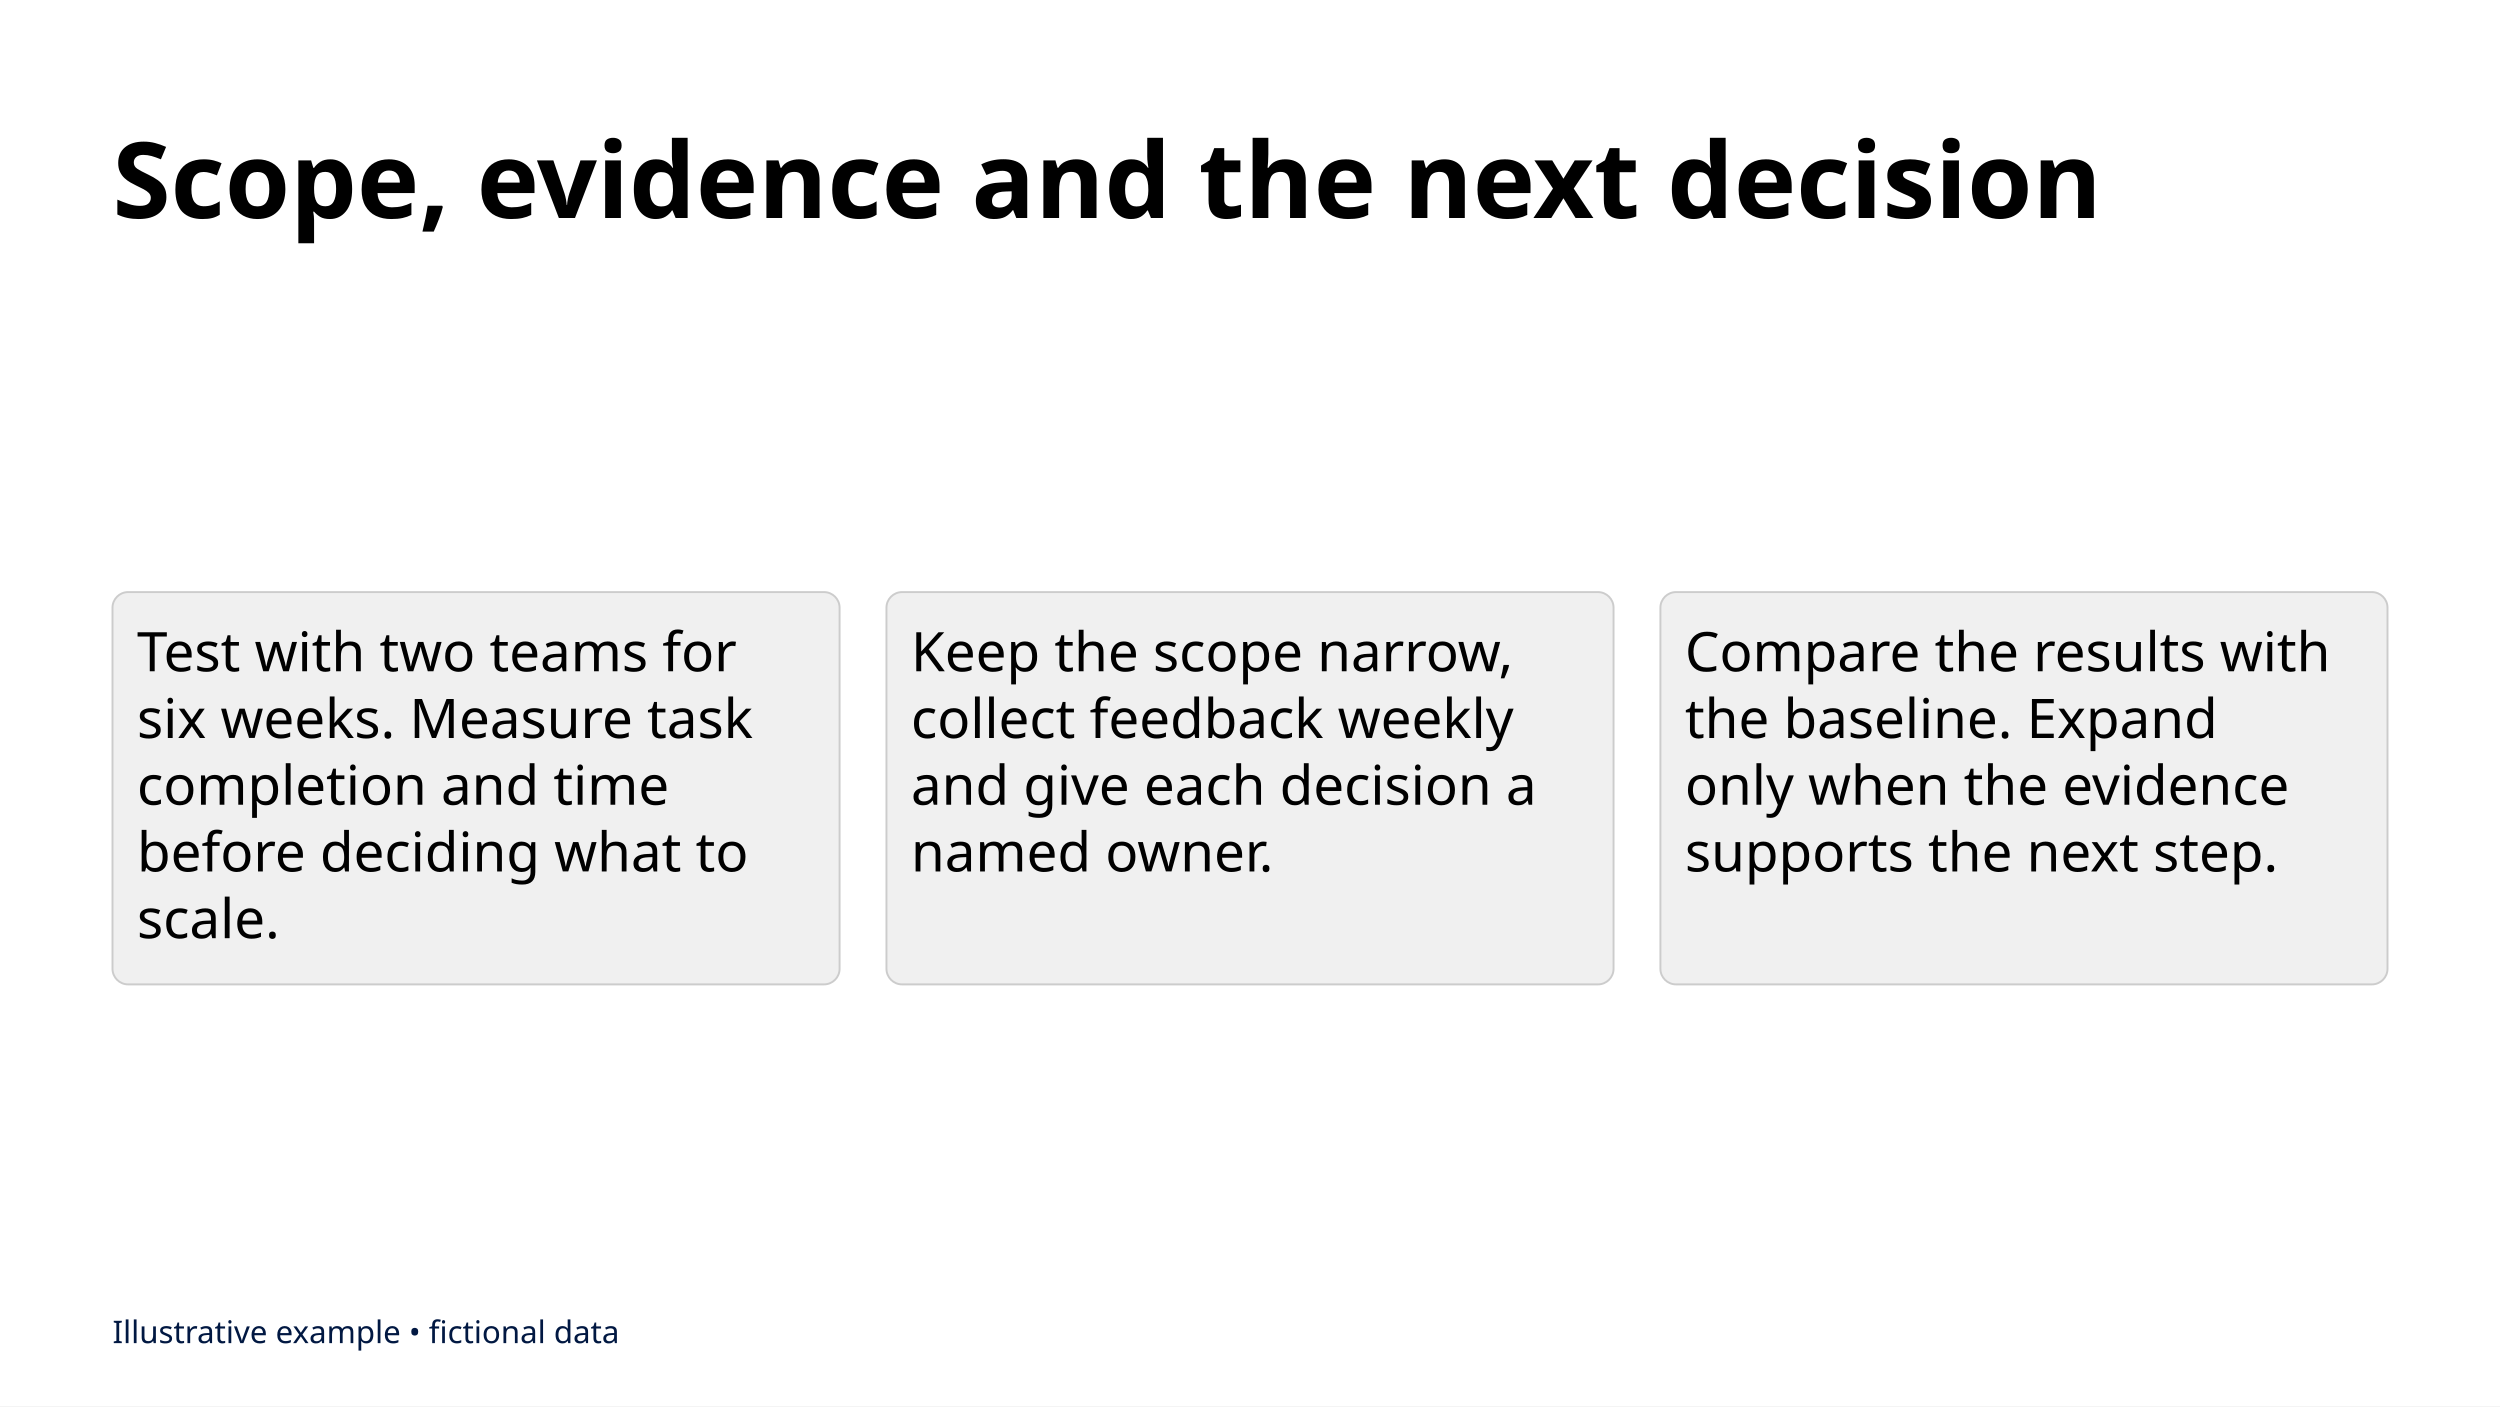
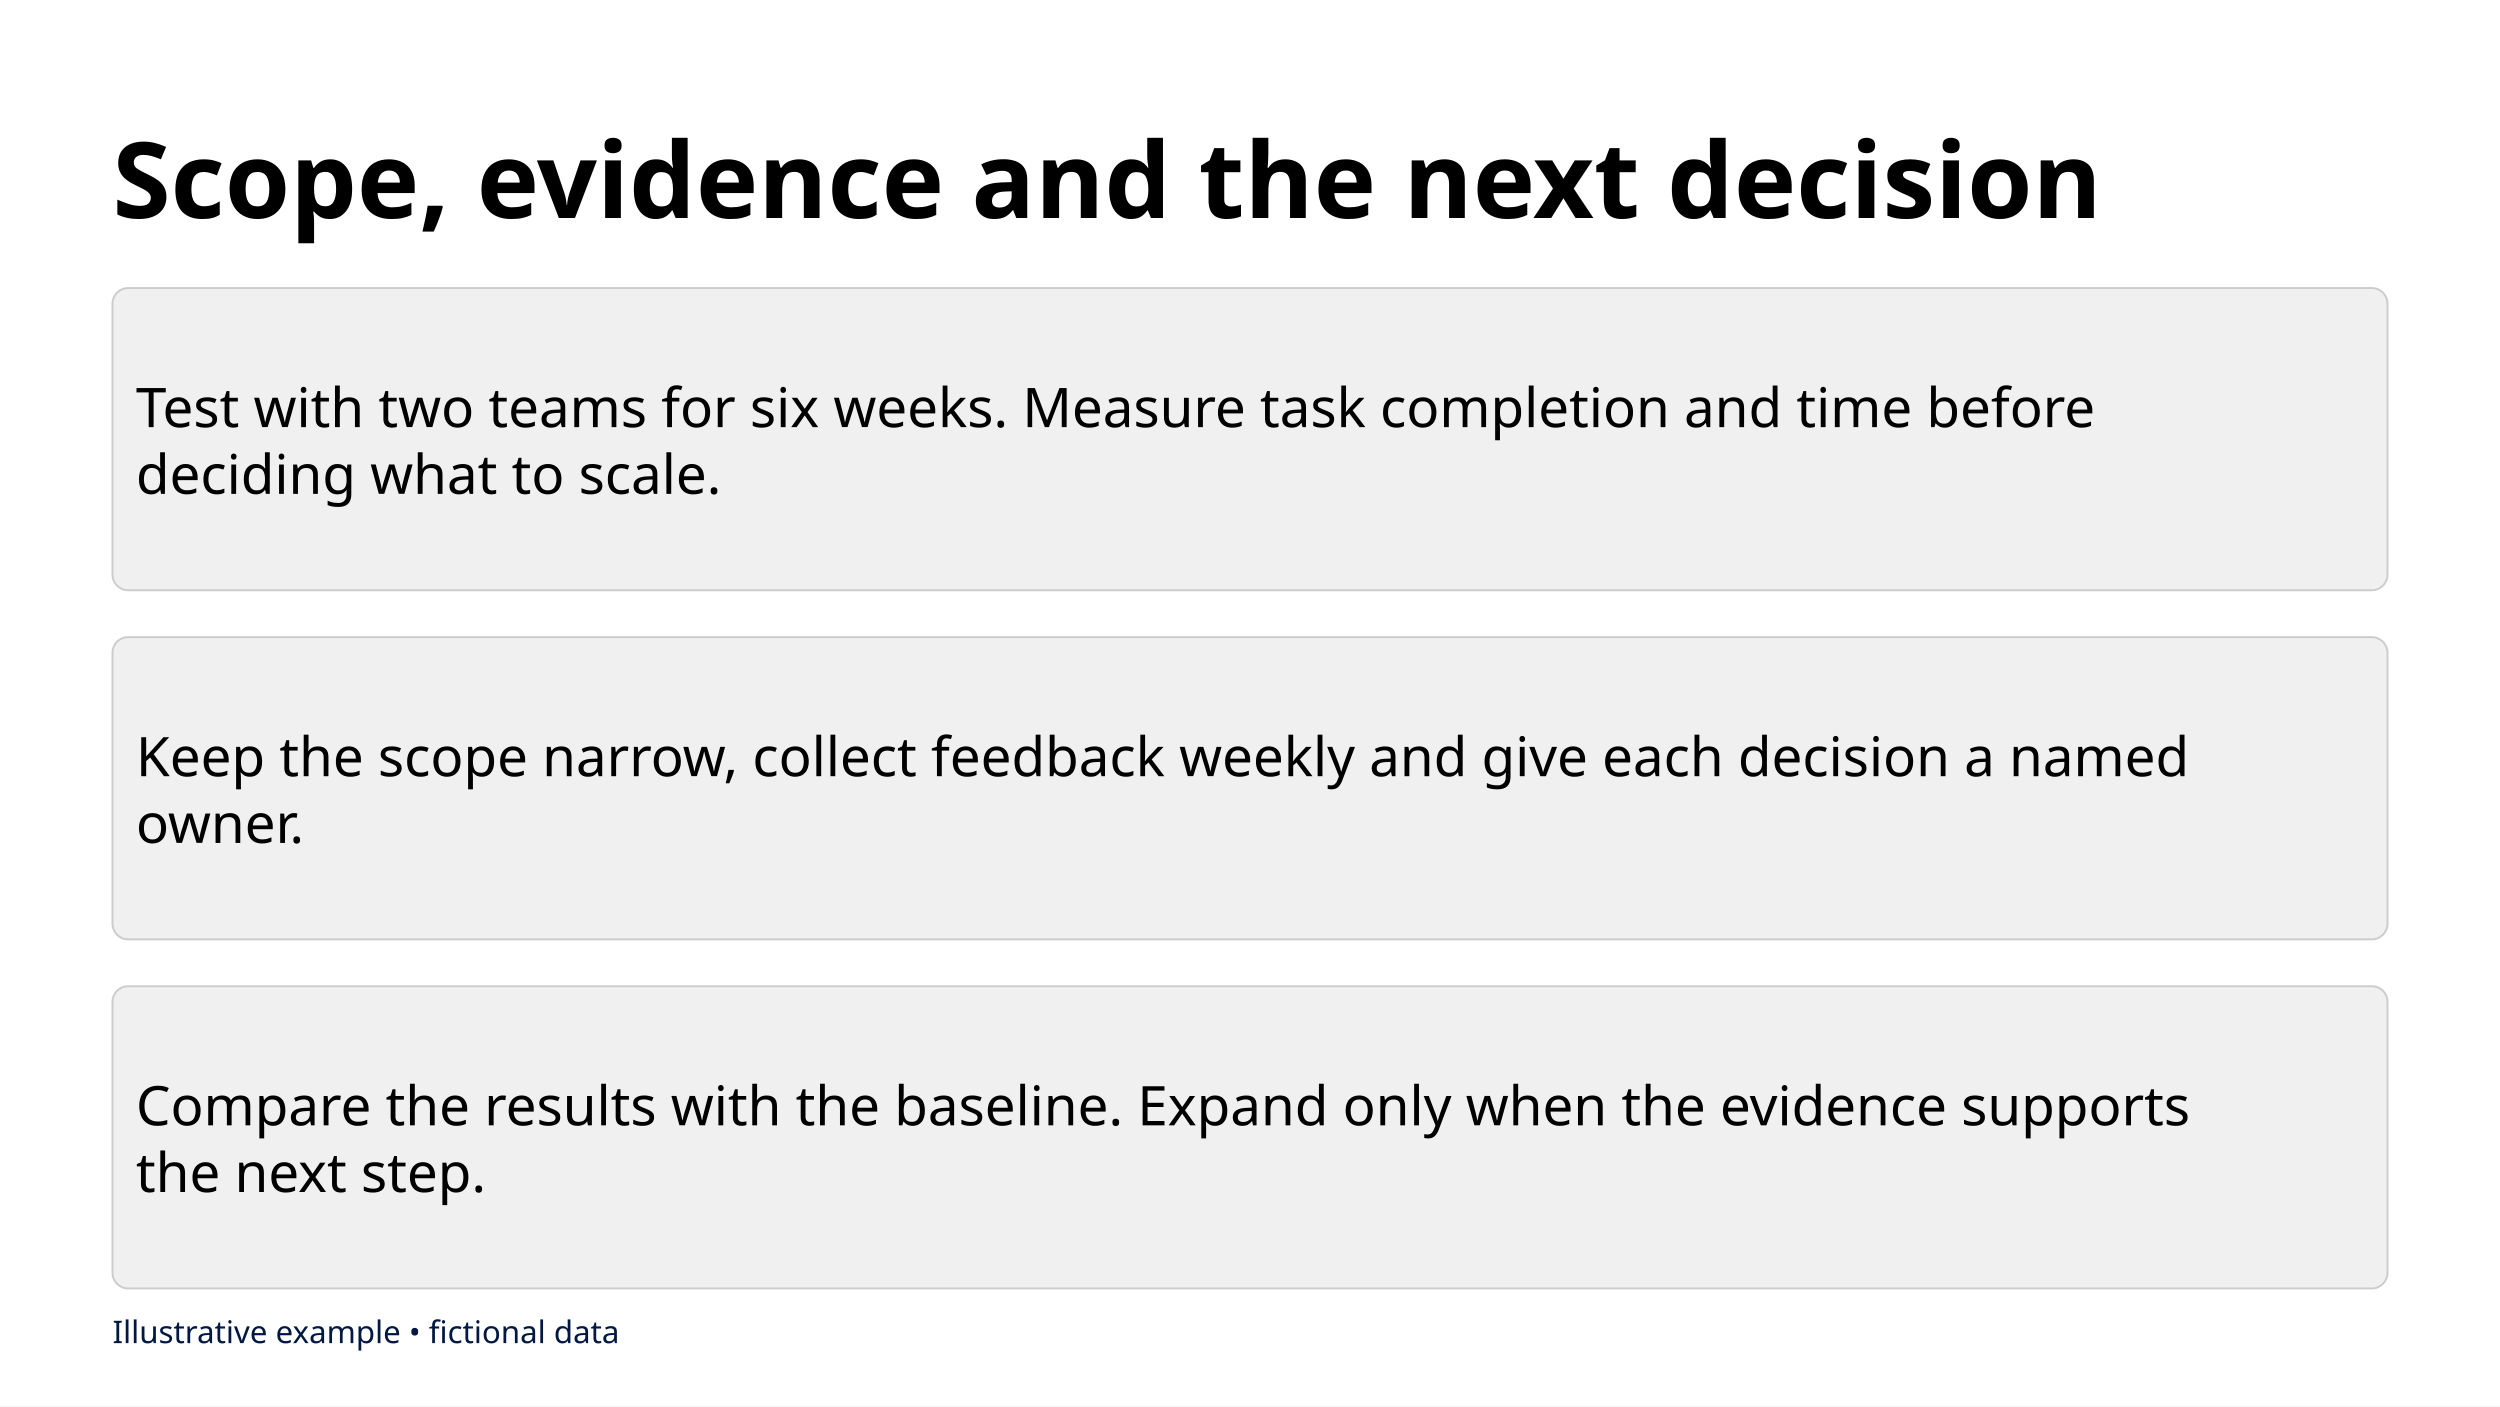
<svg xmlns="http://www.w3.org/2000/svg" aria-label="Scope, evidence and the next decision" aria-roledescription="slide" height="720" role="group" viewBox="0 0 1280 720" width="1280">
  <rect aria-hidden="true" fill="#FFFFFF" height="720" opacity="1" width="1280" x="0" y="0" />
  <g>
    <text fill="#000000" font-family="Aptos Display, sans-serif" font-size="54" font-weight="700" style="white-space:pre" text-anchor="start" x="57.6" xml:space="preserve" y="111.6">Scope, evidence and the next decision</text>
  </g>
-   <rect aria-hidden="true" fill="#F0F0F0" height="200.863" rx="8" stroke="#CCCCCC" width="372.267" x="57.6" y="303.149" />
+   <rect aria-hidden="true" fill="#F0F0F0" height="154.733" rx="8" stroke="#CCCCCC" width="1164.8" x="57.6" y="147.48" />
  <g>
-     <text fill="#000000" font-family="Aptos, sans-serif" font-size="28" font-weight="400" style="white-space:pre" text-anchor="start" x="70.154" xml:space="preserve" y="343.703">Test with two teams for </text>
-     <text fill="#000000" font-family="Aptos, sans-serif" font-size="28" font-weight="400" style="white-space:pre" text-anchor="start" x="70.154" xml:space="preserve" y="377.863">six weeks. Measure task </text>
-     <text fill="#000000" font-family="Aptos, sans-serif" font-size="28" font-weight="400" style="white-space:pre" text-anchor="start" x="70.154" xml:space="preserve" y="412.023">completion and time </text>
-     <text fill="#000000" font-family="Aptos, sans-serif" font-size="28" font-weight="400" style="white-space:pre" text-anchor="start" x="70.154" xml:space="preserve" y="446.183">before deciding what to </text>
-     <text fill="#000000" font-family="Aptos, sans-serif" font-size="28" font-weight="400" style="white-space:pre" text-anchor="start" x="70.154" xml:space="preserve" y="480.343">scale.</text>
+     <text fill="#000000" font-family="Aptos, sans-serif" font-size="28" font-weight="400" style="white-space:pre" text-anchor="start" x="69.6" xml:space="preserve" y="218.687">Test with two teams for six weeks. Measure task completion and time before </text>
+     <text fill="#000000" font-family="Aptos, sans-serif" font-size="28" font-weight="400" style="white-space:pre" text-anchor="start" x="69.6" xml:space="preserve" y="252.847">deciding what to scale.</text>
  </g>
-   <rect aria-hidden="true" fill="#F0F0F0" height="200.863" rx="8" stroke="#CCCCCC" width="372.267" x="453.867" y="303.149" />
+   <rect aria-hidden="true" fill="#F0F0F0" height="154.733" rx="8" stroke="#CCCCCC" width="1164.8" x="57.6" y="326.213" />
  <g>
-     <text fill="#000000" font-family="Aptos, sans-serif" font-size="28" font-weight="400" style="white-space:pre" text-anchor="start" x="466.421" xml:space="preserve" y="343.703">Keep the scope narrow, </text>
-     <text fill="#000000" font-family="Aptos, sans-serif" font-size="28" font-weight="400" style="white-space:pre" text-anchor="start" x="466.421" xml:space="preserve" y="377.863">collect feedback weekly </text>
-     <text fill="#000000" font-family="Aptos, sans-serif" font-size="28" font-weight="400" style="white-space:pre" text-anchor="start" x="466.421" xml:space="preserve" y="412.023">and give each decision a </text>
-     <text fill="#000000" font-family="Aptos, sans-serif" font-size="28" font-weight="400" style="white-space:pre" text-anchor="start" x="466.421" xml:space="preserve" y="446.183">named owner.</text>
+     <text fill="#000000" font-family="Aptos, sans-serif" font-size="28" font-weight="400" style="white-space:pre" text-anchor="start" x="69.6" xml:space="preserve" y="397.42">Keep the scope narrow, collect feedback weekly and give each decision a named </text>
+     <text fill="#000000" font-family="Aptos, sans-serif" font-size="28" font-weight="400" style="white-space:pre" text-anchor="start" x="69.6" xml:space="preserve" y="431.58">owner.</text>
  </g>
-   <rect aria-hidden="true" fill="#F0F0F0" height="200.863" rx="8" stroke="#CCCCCC" width="372.267" x="850.133" y="303.149" />
+   <rect aria-hidden="true" fill="#F0F0F0" height="154.733" rx="8" stroke="#CCCCCC" width="1164.8" x="57.6" y="504.947" />
  <g>
-     <text fill="#000000" font-family="Aptos, sans-serif" font-size="28" font-weight="400" style="white-space:pre" text-anchor="start" x="862.687" xml:space="preserve" y="343.703">Compare the results with </text>
-     <text fill="#000000" font-family="Aptos, sans-serif" font-size="28" font-weight="400" style="white-space:pre" text-anchor="start" x="862.687" xml:space="preserve" y="377.863">the baseline. Expand </text>
-     <text fill="#000000" font-family="Aptos, sans-serif" font-size="28" font-weight="400" style="white-space:pre" text-anchor="start" x="862.687" xml:space="preserve" y="412.023">only when the evidence </text>
-     <text fill="#000000" font-family="Aptos, sans-serif" font-size="28" font-weight="400" style="white-space:pre" text-anchor="start" x="862.687" xml:space="preserve" y="446.183">supports the next step.</text>
+     <text fill="#000000" font-family="Aptos, sans-serif" font-size="28" font-weight="400" style="white-space:pre" text-anchor="start" x="69.6" xml:space="preserve" y="576.153">Compare the results with the baseline. Expand only when the evidence supports </text>
+     <text fill="#000000" font-family="Aptos, sans-serif" font-size="28" font-weight="400" style="white-space:pre" text-anchor="start" x="69.6" xml:space="preserve" y="610.313">the next step.</text>
  </g>
  <g />
  <g>
    <g>
      <g>
        <text fill="#011842" font-family="Aptos, sans-serif" font-size="16" font-weight="400" style="white-space:pre" text-anchor="start" x="57.6" xml:space="preserve" y="687.68">Illustrative example • fictional data</text>
      </g>
    </g>
  </g>
</svg>
